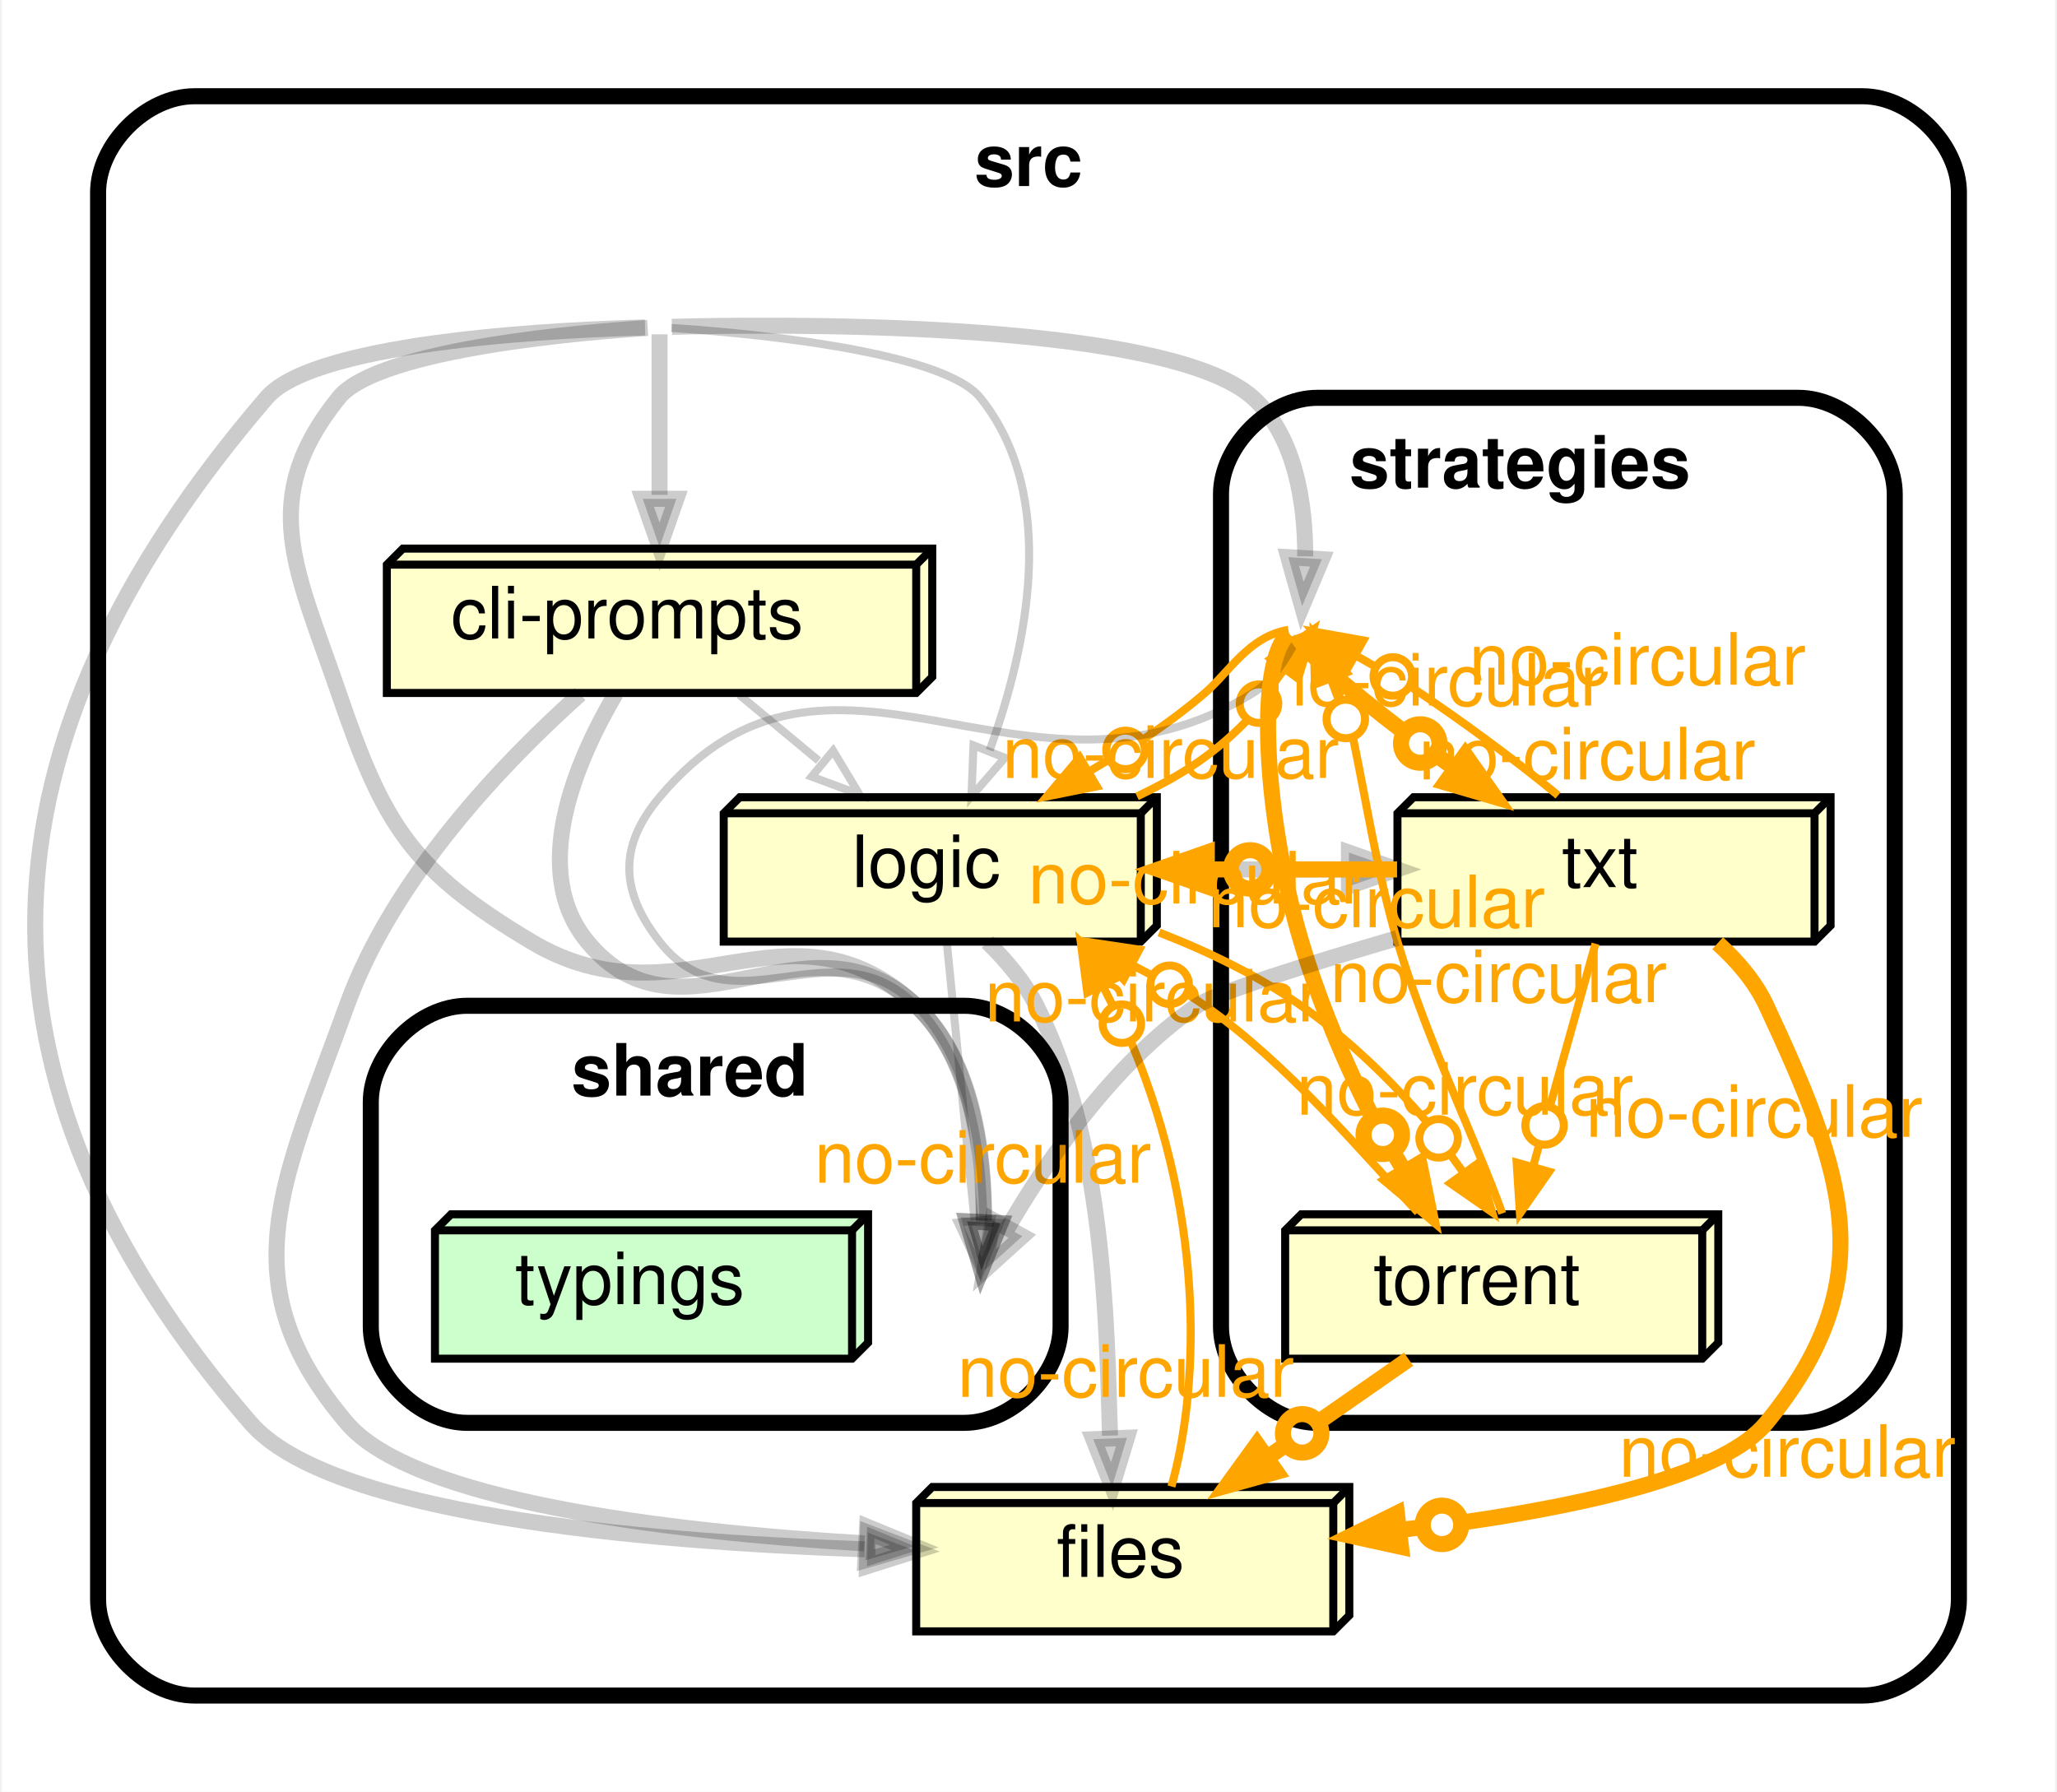
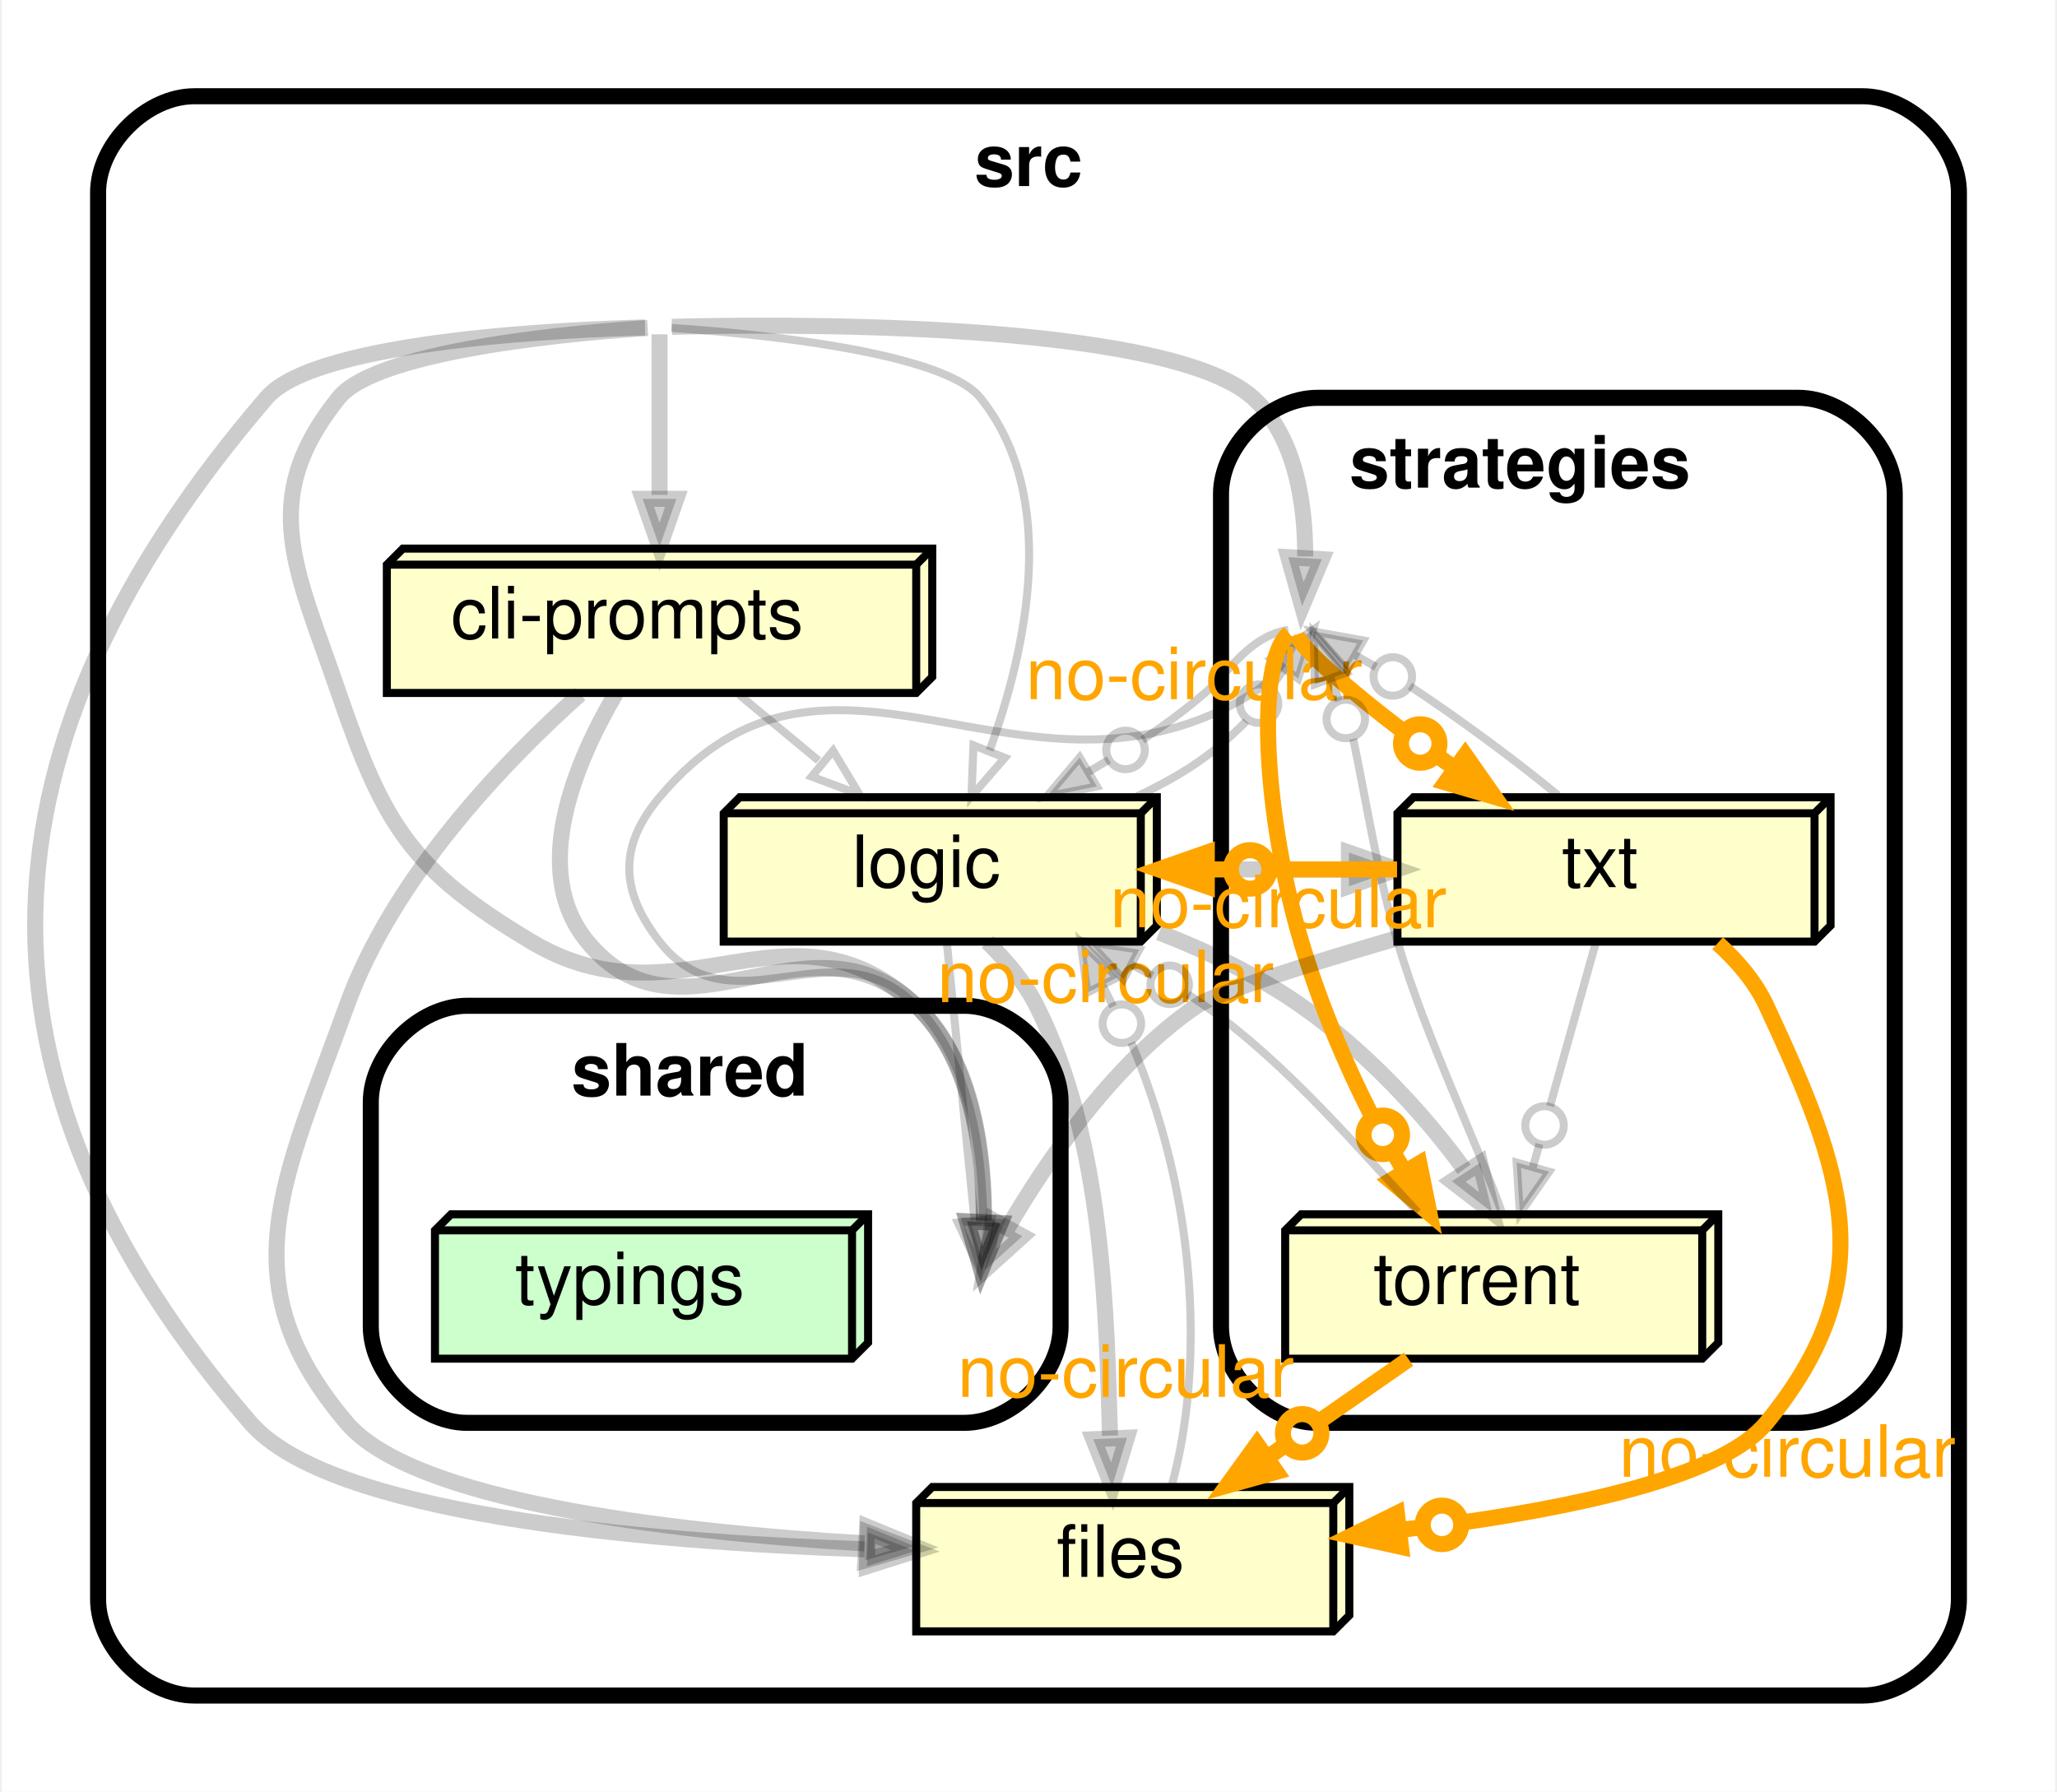
<svg xmlns="http://www.w3.org/2000/svg" xmlns:xlink="http://www.w3.org/1999/xlink" width="256pt" height="223pt" viewBox="0.00 0.00 256.00 223.40">
  <g id="graph0" class="graph" transform="scale(1 1) rotate(0) translate(4 219.4)">
    <polygon fill="white" stroke="transparent" points="-4,4 -4,-219.4 252,-219.4 252,4 -4,4" />
    <g id="clust1" class="cluster">
      <path fill="#ffffff" stroke="black" stroke-width="2" d="M20,-8C20,-8 228,-8 228,-8 234,-8 240,-14 240,-20 240,-20 240,-195.4 240,-195.4 240,-201.4 234,-207.4 228,-207.4 228,-207.4 20,-207.4 20,-207.4 14,-207.4 8,-201.4 8,-195.4 8,-195.4 8,-20 8,-20 8,-14 14,-8 20,-8" />
      <text text-anchor="middle" x="124" y="-196.2" font-family="Helvetica,sans-Serif" font-weight="bold" font-size="9.00">src</text>
    </g>
    <g id="clust2" class="cluster">
      <path fill="#ffffff" stroke="black" stroke-width="2" d="M54,-42C54,-42 116,-42 116,-42 122,-42 128,-48 128,-54 128,-54 128,-82 128,-82 128,-88 122,-94 116,-94 116,-94 54,-94 54,-94 48,-94 42,-88 42,-82 42,-82 42,-54 42,-54 42,-48 48,-42 54,-42" />
      <text text-anchor="start" x="67" y="-82.8" font-family="Helvetica,sans-Serif" font-weight="bold" font-size="9.00">shared</text>
    </g>
    <g id="clust3" class="cluster">
      <path fill="#ffffff" stroke="black" stroke-width="2" d="M160,-42C160,-42 220,-42 220,-42 226,-42 232,-48 232,-54 232,-54 232,-157.8 232,-157.8 232,-163.8 226,-169.8 220,-169.8 220,-169.8 160,-169.8 160,-169.8 154,-169.8 148,-163.8 148,-157.8 148,-157.8 148,-54 148,-54 148,-48 154,-42 160,-42" />
      <text text-anchor="start" x="164" y="-158.6" font-family="Helvetica,sans-Serif" font-weight="bold" font-size="9.00">strategies</text>
    </g>
    <g id="node2" class="node">
      <g id="a_node2">
        <a xlink:href="src/cli-prompts" xlink:title="cli-prompts">
          <polygon fill="#ffffcc" stroke="black" points="112,-151 46,-151 44,-149 44,-133 110,-133 112,-135 112,-151" />
          <polyline fill="none" stroke="black" points="110,-149 44,-149 " />
          <polyline fill="none" stroke="black" points="110,-149 110,-133 " />
          <polyline fill="none" stroke="black" points="110,-149 112,-151 " />
          <text text-anchor="start" x="52" y="-139.8" font-family="Helvetica,sans-Serif" font-size="9.00">cli-prompts</text>
        </a>
      </g>
    </g>
    <g id="edge1" class="edge">
      <path fill="none" stroke="#000000" stroke-width="2" stroke-opacity="0.2" d="M78,-177.72C78,-174.91 78,-165.85 78,-157.7" />
      <polygon fill="#000000" fill-opacity="0.2" stroke="#000000" stroke-width="2" stroke-opacity="0.2" points="80.1,-157.21 78,-151.21 75.9,-157.21 80.1,-157.21" />
    </g>
    <g id="node3" class="node">
      <g id="a_node3">
        <a xlink:href="src/logic" xlink:title="logic">
          <polygon fill="#ffffcc" stroke="black" points="140,-120 88,-120 86,-118 86,-102 138,-102 140,-104 140,-120" />
          <polyline fill="none" stroke="black" points="138,-118 86,-118 " />
          <polyline fill="none" stroke="black" points="138,-118 138,-102 " />
          <polyline fill="none" stroke="black" points="138,-118 140,-120 " />
          <text text-anchor="start" x="102" y="-108.8" font-family="Helvetica,sans-Serif" font-size="9.00">logic</text>
        </a>
      </g>
    </g>
    <g id="edge2" class="edge">
      <path fill="none" stroke="#000000" stroke-opacity="0.2" d="M79.48,-178.51C86.13,-178.09 113.01,-176.01 118,-169.8 127.87,-157.52 123.81,-138.67 119.16,-125.86" />
      <polygon fill="none" stroke="#000000" stroke-opacity="0.2" points="121.05,-124.92 116.89,-120.12 117.14,-126.47 121.05,-124.92" />
    </g>
    <g id="node4" class="node">
      <g id="a_node4">
        <a xlink:href="src/files" xlink:title="files">
          <polygon fill="#ffffcc" stroke="black" points="164,-34 112,-34 110,-32 110,-16 162,-16 164,-18 164,-34" />
          <polyline fill="none" stroke="black" points="162,-32 110,-32 " />
          <polyline fill="none" stroke="black" points="162,-32 162,-16 " />
          <polyline fill="none" stroke="black" points="162,-32 164,-34 " />
          <text text-anchor="start" x="127.5" y="-22.8" font-family="Helvetica,sans-Serif" font-size="9.00">files</text>
        </a>
      </g>
    </g>
    <g id="edge3" class="edge">
      <path fill="none" stroke="#000000" stroke-width="2" stroke-opacity="0.2" d="M76.19,-178.57C68.09,-178.37 35.31,-177.14 29,-169.8 -8.02,-126.71 -10.17,-84.96 27,-42 36.77,-30.7 74.94,-27.22 103.6,-26.23" />
      <polygon fill="#000000" fill-opacity="0.2" stroke="#000000" stroke-width="2" stroke-opacity="0.2" points="103.98,-28.32 109.92,-26.04 103.86,-24.12 103.98,-28.32" />
    </g>
    <g id="edge4" class="edge">
      <path fill="none" stroke="#000000" stroke-width="2" stroke-opacity="0.2" d="M76.52,-178.51C69.87,-178.09 42.99,-176.01 38,-169.8 27.75,-157.05 32.71,-148.48 38,-133 43.64,-116.51 47.04,-110.94 62,-102 80.57,-90.91 94.21,-108.78 110,-94 117.36,-87.11 118.53,-74.83 118.45,-67.07" />
      <polygon fill="#000000" fill-opacity="0.2" stroke="#000000" stroke-width="2" stroke-opacity="0.2" points="120.55,-66.9 118.12,-61.03 116.35,-67.13 120.55,-66.9" />
    </g>
    <g id="edge5" class="edge">
      <path fill="none" stroke="#000000" stroke-width="2" stroke-opacity="0.2" d="M79.54,-178.65C89.14,-178.91 140.86,-179.86 152,-169.8 157.45,-164.88 158.51,-156.18 158.5,-150.03" />
      <polygon fill="#000000" fill-opacity="0.2" stroke="#000000" stroke-width="2" stroke-opacity="0.2" points="160.58,-149.68 158.11,-143.82 156.39,-149.93 160.58,-149.68" />
    </g>
    <g id="edge6" class="edge">
      <path fill="none" stroke="#000000" stroke-opacity="0.2" d="M87.94,-132.77C91.01,-130.22 94.48,-127.35 97.82,-124.57" />
      <polygon fill="none" stroke="#000000" stroke-opacity="0.2" points="99.64,-125.8 102.92,-120.35 96.96,-122.57 99.64,-125.8" />
    </g>
    <g id="edge8" class="edge">
      <path fill="none" stroke="#000000" stroke-width="2" stroke-opacity="0.2" d="M68.09,-132.86C58.55,-124.33 44.76,-109.96 39,-94 31.16,-72.26 24.03,-59.61 39,-42 47.23,-32.31 78.51,-28.48 103.55,-26.97" />
      <polygon fill="#000000" fill-opacity="0.2" stroke="#000000" stroke-width="2" stroke-opacity="0.2" points="103.88,-29.05 109.76,-26.63 103.66,-24.86 103.88,-29.05" />
    </g>
    <g id="edge7" class="edge">
      <path fill="none" stroke="#000000" stroke-width="2" stroke-opacity="0.2" d="M72.54,-132.92C67.49,-124.33 61.75,-110.8 69,-102 80.8,-87.67 96.62,-106.87 110,-94 117.19,-87.08 118.44,-75.02 118.42,-67.27" />
      <polygon fill="#000000" fill-opacity="0.2" stroke="#000000" stroke-width="2" stroke-opacity="0.2" points="120.5,-66.91 118.12,-61.02 116.31,-67.11 120.5,-66.91" />
    </g>
-     <g id="edge13" class="edge">
+     <g id="edge12" class="edge">
      <path fill="none" stroke="#000000" stroke-width="2" stroke-opacity="0.2" d="M118.88,-101.95C121.18,-99.67 123.5,-96.99 125,-94 133.51,-77.08 133.73,-54.78 134.16,-40.41" />
      <polygon fill="#000000" fill-opacity="0.2" stroke="#000000" stroke-width="2" stroke-opacity="0.2" points="136.27,-40.14 134.42,-34.06 132.08,-39.96 136.27,-40.14" />
    </g>
    <g id="edge10" class="edge">
      <path fill="none" stroke="#000000" stroke-opacity="0.2" d="M113.83,-101.74C114.79,-92.13 116.36,-76.41 117.27,-67.25" />
      <polygon fill="none" stroke="#000000" stroke-opacity="0.2" points="119.37,-67.39 117.88,-61.21 115.19,-66.97 119.37,-67.39" />
    </g>
    <g id="edge11" class="edge">
-       <g id="a_edge11">
-         <a xlink:title="no-circular">
-           <path fill="none" stroke="orange" d="M137.53,-120.1C141.98,-122.23 146.54,-124.74 151.15,-129.49" />
-           <polygon fill="orange" stroke="orange" points="154.23,-137.27 159.47,-140.87 157.62,-134.79 154.23,-137.27" />
-           <polyline fill="none" stroke="orange" points="155.93,-136.03 154.16,-133.61 " />
-           <ellipse fill="none" stroke="orange" cx="152.74" cy="-131.67" rx="2.4" ry="2.4" />
-         </a>
-       </g>
-       <text text-anchor="middle" x="174.78" y="-131.43" font-family="Helvetica,sans-Serif" font-size="9.00" fill="orange">no-circular</text>
+       <path fill="none" stroke="#000000" stroke-opacity="0.2" d="M137.53,-120.1C141.98,-122.23 146.54,-124.74 151.15,-129.49" />
+       <polygon fill="#000000" fill-opacity="0.2" stroke="#000000" stroke-opacity="0.2" points="154.23,-137.27 159.47,-140.87 157.62,-134.79 154.23,-137.27" />
+       <polyline fill="none" stroke="#000000" stroke-opacity="0.2" points="155.93,-136.03 154.16,-133.61 " />
+       <ellipse fill="none" stroke="#000000" stroke-opacity="0.2" cx="152.74" cy="-131.67" rx="2.4" ry="2.4" />
    </g>
    <g id="node7" class="node">
      <g id="a_node7">
        <a xlink:href="src/strategies/torrent" xlink:title="torrent">
          <polygon fill="#ffffcc" stroke="black" points="210,-68 158,-68 156,-66 156,-50 208,-50 210,-52 210,-68" />
          <polyline fill="none" stroke="black" points="208,-66 156,-66 " />
          <polyline fill="none" stroke="black" points="208,-66 208,-50 " />
          <polyline fill="none" stroke="black" points="208,-66 210,-68 " />
          <text text-anchor="start" x="167" y="-56.8" font-family="Helvetica,sans-Serif" font-size="9.00">torrent</text>
        </a>
      </g>
    </g>
-     <g id="edge12" class="edge">
-       <g id="a_edge12">
-         <a xlink:title="no-circular">
-           <path fill="none" stroke="orange" d="M140.28,-103.14C146.47,-100.74 152.72,-97.69 158,-94 163.74,-89.98 169.19,-84.72 173.63,-79.55" />
-           <polygon fill="orange" stroke="orange" points="180,-74.33 181.82,-68.24 176.6,-71.87 180,-74.33" />
-           <polyline fill="none" stroke="orange" points="178.3,-73.1 176.54,-75.53 " />
-           <ellipse fill="none" stroke="orange" cx="175.13" cy="-77.47" rx="2.4" ry="2.4" />
-         </a>
-       </g>
-       <text text-anchor="middle" x="139.54" y="-92.05" font-family="Helvetica,sans-Serif" font-size="9.00" fill="orange">no-circular</text>
+     <g id="edge13" class="edge">
+       <path fill="none" stroke="#000000" stroke-width="2" stroke-opacity="0.2" d="M140.28,-103.14C146.47,-100.74 152.72,-97.69 158,-94 165.98,-88.42 173.39,-80.45 178.31,-73.62" />
+       <polygon fill="#000000" fill-opacity="0.2" stroke="#000000" stroke-width="2" stroke-opacity="0.2" points="180.3,-74.41 181.82,-68.24 176.78,-72.12 180.3,-74.41" />
    </g>
    <g id="node8" class="node">
      <g id="a_node8">
        <a xlink:href="src/strategies/txt" xlink:title="txt">
          <polygon fill="#ffffcc" stroke="black" points="224,-120 172,-120 170,-118 170,-102 222,-102 224,-104 224,-120" />
          <polyline fill="none" stroke="black" points="222,-118 170,-118 " />
          <polyline fill="none" stroke="black" points="222,-118 222,-102 " />
          <polyline fill="none" stroke="black" points="222,-118 224,-120 " />
          <text text-anchor="start" x="190.5" y="-108.8" font-family="Helvetica,sans-Serif" font-size="9.00">txt</text>
        </a>
      </g>
    </g>
    <g id="edge14" class="edge">
      <path fill="none" stroke="#000000" stroke-width="2" stroke-opacity="0.2" d="M140.23,-111C148.13,-111 156.02,-111 163.91,-111" />
      <polygon fill="#000000" fill-opacity="0.2" stroke="#000000" stroke-width="2" stroke-opacity="0.2" points="163.95,-113.1 169.95,-111 163.95,-108.9 163.95,-113.1" />
    </g>
    <g id="edge9" class="edge">
-       <g id="a_edge9">
-         <a xlink:title="no-circular">
-           <path fill="none" stroke="orange" d="M141.82,-34.06C145.01,-45.31 146.45,-66.41 136.82,-89.41" />
-           <polygon fill="orange" stroke="orange" points="131.33,-95.64 130.51,-101.95 135.08,-97.53 131.33,-95.64" />
-           <polyline fill="none" stroke="orange" points="133.21,-96.59 134.56,-93.91 " />
-           <ellipse fill="none" stroke="orange" cx="135.64" cy="-91.77" rx="2.4" ry="2.4" />
-         </a>
-       </g>
-       <text text-anchor="middle" x="118.3" y="-71.94" font-family="Helvetica,sans-Serif" font-size="9.00" fill="orange">no-circular</text>
+       <path fill="none" stroke="#000000" stroke-opacity="0.2" d="M141.82,-34.06C145.01,-45.31 146.45,-66.41 136.82,-89.41" />
+       <polygon fill="#000000" fill-opacity="0.2" stroke="#000000" stroke-opacity="0.2" points="131.33,-95.64 130.51,-101.95 135.08,-97.53 131.33,-95.64" />
+       <polyline fill="none" stroke="#000000" stroke-opacity="0.2" points="133.21,-96.59 134.56,-93.91 " />
+       <ellipse fill="none" stroke="#000000" stroke-opacity="0.2" cx="135.64" cy="-91.77" rx="2.4" ry="2.4" />
    </g>
    <g id="edge17" class="edge">
-       <g id="a_edge17">
-         <a xlink:title="no-circular">
-           <path fill="none" stroke="orange" d="M156.4,-140.87C151.5,-140.06 149.05,-135.63 146,-133 143.58,-130.92 140.93,-128.97 138.2,-127.15" />
-           <polygon fill="orange" stroke="orange" points="132.52,-121.35 126.28,-120.1 130.38,-124.96 132.52,-121.35" />
-           <polyline fill="none" stroke="orange" points="131.45,-123.15 134.03,-124.68 " />
-           <ellipse fill="none" stroke="orange" cx="136.1" cy="-125.9" rx="2.4" ry="2.4" />
-         </a>
-       </g>
-       <text text-anchor="middle" x="141.73" y="-122.41" font-family="Helvetica,sans-Serif" font-size="9.00" fill="orange">no-circular</text>
+       <path fill="none" stroke="#000000" stroke-opacity="0.2" d="M156.4,-140.87C151.5,-140.06 149.05,-135.63 146,-133 143.58,-130.92 140.93,-128.97 138.2,-127.15" />
+       <polygon fill="#000000" fill-opacity="0.2" stroke="#000000" stroke-opacity="0.2" points="132.52,-121.35 126.28,-120.1 130.38,-124.96 132.52,-121.35" />
+       <polyline fill="none" stroke="#000000" stroke-opacity="0.2" points="131.45,-123.15 134.03,-124.68 " />
+       <ellipse fill="none" stroke="#000000" stroke-opacity="0.2" cx="136.1" cy="-125.9" rx="2.4" ry="2.4" />
    </g>
    <g id="edge18" class="edge">
      <path fill="none" stroke="#000000" stroke-opacity="0.2" d="M157.6,-140.08C156.8,-138.37 154.84,-134.74 152,-133 123.54,-115.53 99.47,-145.57 78,-120 72.86,-113.87 73.08,-108.31 78,-102 87.02,-90.44 99.71,-104.44 110,-94 117,-86.9 118.31,-74.88 118.35,-67.2" />
      <polygon fill="none" stroke="#000000" stroke-opacity="0.2" points="120.44,-66.92 118.1,-61.01 116.24,-67.09 120.44,-66.92" />
    </g>
    <g id="edge15" class="edge">
      <g id="a_edge15">
        <a xlink:title="no-circular">
          <path fill="none" stroke="orange" stroke-width="2" d="M156.49,-140.44C152.22,-136.89 153.47,-117.24 158,-102 160.19,-94.62 163.42,-86.85 166.92,-80.03" />
          <polygon fill="orange" stroke="orange" stroke-width="2" points="172.73,-74.34 173.99,-68.11 169.12,-72.2 172.73,-74.34" />
          <polyline fill="none" stroke="orange" stroke-width="2" points="170.93,-73.27 169.4,-75.85 " />
          <ellipse fill="none" stroke="orange" stroke-width="2" cx="168.17" cy="-77.91" rx="2.4" ry="2.4" />
        </a>
      </g>
-       <text text-anchor="middle" x="182.6" y="-94.45" font-family="Helvetica,sans-Serif" font-size="9.00" fill="orange">no-circular</text>
+       <text text-anchor="middle" x="133.6" y="-94.45" font-family="Helvetica,sans-Serif" font-size="9.00" fill="orange">no-circular</text>
    </g>
    <g id="edge16" class="edge">
      <g id="a_edge16">
        <a xlink:title="no-circular">
          <path fill="none" stroke="orange" stroke-width="2" d="M157.43,-140.28C158.08,-138.47 163.8,-133.49 170.74,-128.2" />
          <polygon fill="orange" stroke="orange" stroke-width="2" points="178.45,-125.25 182.1,-120.05 176,-121.84 178.45,-125.25" />
          <polyline fill="none" stroke="orange" stroke-width="2" points="177.22,-123.55 174.79,-125.3 " />
          <ellipse fill="none" stroke="orange" stroke-width="2" cx="172.84" cy="-126.7" rx="2.4" ry="2.4" />
        </a>
      </g>
-       <text text-anchor="middle" x="193.64" y="-122.23" font-family="Helvetica,sans-Serif" font-size="9.00" fill="orange">no-circular</text>
+       <text text-anchor="middle" x="144.64" y="-132.23" font-family="Helvetica,sans-Serif" font-size="9.00" fill="orange">no-circular</text>
    </g>
    <g id="edge21" class="edge">
-       <g id="a_edge21">
-         <a xlink:title="no-circular">
-           <path fill="none" stroke="orange" d="M172.54,-68.24C165.49,-75.79 156.21,-86.86 146,-94 145.31,-94.49 144.6,-94.96 143.87,-95.42" />
-           <polygon fill="orange" stroke="orange" points="135.85,-97.29 131.52,-101.94 137.81,-101 135.85,-97.29" />
-           <polyline fill="none" stroke="orange" points="136.83,-99.14 139.48,-97.74 " />
-           <ellipse fill="none" stroke="orange" cx="141.6" cy="-96.62" rx="2.4" ry="2.4" />
-         </a>
-       </g>
-       <text text-anchor="middle" x="178.41" y="-80.42" font-family="Helvetica,sans-Serif" font-size="9.00" fill="orange">no-circular</text>
+       <path fill="none" stroke="#000000" stroke-opacity="0.2" d="M172.54,-68.24C165.49,-75.79 156.21,-86.86 146,-94 145.31,-94.49 144.6,-94.96 143.87,-95.42" />
+       <polygon fill="#000000" fill-opacity="0.2" stroke="#000000" stroke-opacity="0.2" points="135.85,-97.29 131.52,-101.94 137.81,-101 135.85,-97.29" />
+       <polyline fill="none" stroke="#000000" stroke-opacity="0.2" points="136.83,-99.14 139.48,-97.74 " />
+       <ellipse fill="none" stroke="#000000" stroke-opacity="0.2" cx="141.6" cy="-96.62" rx="2.4" ry="2.4" />
    </g>
    <g id="edge20" class="edge">
      <g id="a_edge20">
        <a xlink:title="no-circular">
          <path fill="none" stroke="orange" stroke-width="2" d="M171.39,-49.93C168.04,-47.59 164.26,-44.96 160.46,-42.32" />
          <polygon fill="orange" stroke="orange" stroke-width="2" points="154.89,-35.89 148.76,-34.18 152.49,-39.33 154.89,-35.89" />
          <polyline fill="none" stroke="orange" stroke-width="2" points="153.69,-37.61 156.15,-39.32 " />
          <ellipse fill="none" stroke="orange" stroke-width="2" cx="158.12" cy="-40.69" rx="2.4" ry="2.4" />
        </a>
      </g>
      <text text-anchor="middle" x="136.13" y="-45.24" font-family="Helvetica,sans-Serif" font-size="9.00" fill="orange">no-circular</text>
    </g>
    <g id="edge19" class="edge">
-       <g id="a_edge19">
-         <a xlink:title="no-circular">
-           <path fill="none" stroke="orange" d="M183.06,-68.11C180.16,-76.39 173.65,-89.73 170,-102 167.56,-110.21 166.07,-119.71 164.49,-127.27" />
-           <polygon fill="orange" stroke="orange" points="159.7,-134.08 159.56,-140.44 163.63,-135.55 159.7,-134.08" />
-           <polyline fill="none" stroke="orange" points="161.67,-134.82 162.72,-132.01 " />
-           <ellipse fill="none" stroke="orange" cx="163.56" cy="-129.76" rx="2.4" ry="2.4" />
-         </a>
-       </g>
-       <text text-anchor="middle" x="144.95" y="-106.75" font-family="Helvetica,sans-Serif" font-size="9.00" fill="orange">no-circular</text>
+       <path fill="none" stroke="#000000" stroke-opacity="0.2" d="M183.06,-68.11C180.16,-76.39 173.65,-89.73 170,-102 167.56,-110.21 166.07,-119.71 164.49,-127.27" />
+       <polygon fill="#000000" fill-opacity="0.2" stroke="#000000" stroke-opacity="0.2" points="159.7,-134.08 159.56,-140.44 163.63,-135.55 159.7,-134.08" />
+       <polyline fill="none" stroke="#000000" stroke-opacity="0.2" points="161.67,-134.82 162.72,-132.01 " />
+       <ellipse fill="none" stroke="#000000" stroke-opacity="0.2" cx="163.56" cy="-129.76" rx="2.4" ry="2.4" />
    </g>
    <g id="edge23" class="edge">
      <g id="a_edge23">
        <a xlink:title="no-circular">
          <path fill="none" stroke="orange" stroke-width="2" d="M169.95,-111C164.69,-111 159.42,-111 154.16,-111" />
          <polygon fill="orange" stroke="orange" stroke-width="2" points="146.23,-108.9 140.23,-111 146.23,-113.1 146.23,-108.9" />
          <polyline fill="none" stroke="orange" stroke-width="2" points="146.23,-111 149.23,-111 " />
          <ellipse fill="none" stroke="orange" stroke-width="2" cx="151.63" cy="-111" rx="2.4" ry="2.4" />
        </a>
      </g>
-       <text text-anchor="middle" x="167.4" y="-103.8" font-family="Helvetica,sans-Serif" font-size="9.00" fill="orange">no-circular</text>
+       <text text-anchor="middle" x="155.15" y="-103.8" font-family="Helvetica,sans-Serif" font-size="9.00" fill="orange">no-circular</text>
    </g>
    <g id="edge25" class="edge">
      <g id="a_edge25">
        <a xlink:title="no-circular">
          <path fill="none" stroke="orange" stroke-width="2" d="M209.92,-101.8C212.38,-99.59 214.62,-96.97 216,-94 225.75,-73.05 230.63,-59.89 216,-42 210.96,-35.84 194.82,-32 178.43,-29.63" />
          <polygon fill="orange" stroke="orange" stroke-width="2" points="170.44,-26.54 164.23,-27.9 169.93,-30.71 170.44,-26.54" />
          <polyline fill="none" stroke="orange" stroke-width="2" points="170.18,-28.63 173.16,-28.99 " />
          <ellipse fill="none" stroke="orange" stroke-width="2" cx="175.55" cy="-29.28" rx="2.4" ry="2.4" />
        </a>
      </g>
      <text text-anchor="middle" x="218.6" y="-35.27" font-family="Helvetica,sans-Serif" font-size="9.00" fill="orange">no-circular</text>
    </g>
    <g id="edge26" class="edge">
      <path fill="none" stroke="#000000" stroke-width="2" stroke-opacity="0.2" d="M169.97,-102.43C158.53,-99.09 147.3,-95.57 145,-94 134.32,-86.71 125.83,-73.93 121.39,-66.29" />
      <polygon fill="#000000" fill-opacity="0.2" stroke="#000000" stroke-width="2" stroke-opacity="0.2" points="123.23,-65.27 118.51,-61.01 119.55,-67.29 123.23,-65.27" />
    </g>
    <g id="edge22" class="edge">
-       <g id="a_edge22">
-         <a xlink:title="no-circular">
-           <path fill="none" stroke="orange" d="M190.03,-120.23C184.83,-124.53 177.77,-129.74 171.54,-133.86" />
-           <polygon fill="orange" stroke="orange" points="163.68,-135.89 159.49,-140.67 165.75,-139.55 163.68,-135.89" />
-           <polyline fill="none" stroke="orange" points="164.72,-137.72 167.33,-136.24 " />
-           <ellipse fill="none" stroke="orange" cx="169.42" cy="-135.06" rx="2.4" ry="2.4" />
-         </a>
-       </g>
-       <text text-anchor="middle" x="199.92" y="-134.03" font-family="Helvetica,sans-Serif" font-size="9.00" fill="orange">no-circular</text>
+       <path fill="none" stroke="#000000" stroke-opacity="0.2" d="M190.03,-120.23C184.83,-124.53 177.77,-129.74 171.54,-133.86" />
+       <polygon fill="#000000" fill-opacity="0.2" stroke="#000000" stroke-opacity="0.2" points="163.68,-135.89 159.49,-140.67 165.75,-139.55 163.68,-135.89" />
+       <polyline fill="none" stroke="#000000" stroke-opacity="0.2" points="164.72,-137.72 167.33,-136.24 " />
+       <ellipse fill="none" stroke="#000000" stroke-opacity="0.2" cx="169.42" cy="-135.06" rx="2.4" ry="2.4" />
    </g>
    <g id="edge24" class="edge">
-       <g id="a_edge24">
-         <a xlink:title="no-circular">
-           <path fill="none" stroke="orange" d="M194.69,-101.74C193.14,-96.21 191.02,-88.65 189.02,-81.49" />
-           <polygon fill="orange" stroke="orange" points="188.91,-73.31 185.27,-68.1 184.86,-74.45 188.91,-73.31" />
-           <polyline fill="none" stroke="orange" points="186.89,-73.88 187.7,-76.77 " />
-           <ellipse fill="none" stroke="orange" cx="188.34" cy="-79.08" rx="2.4" ry="2.4" />
-         </a>
-       </g>
-       <text text-anchor="middle" x="214.46" y="-77.66" font-family="Helvetica,sans-Serif" font-size="9.00" fill="orange">no-circular</text>
+       <path fill="none" stroke="#000000" stroke-opacity="0.2" d="M194.69,-101.74C193.14,-96.21 191.02,-88.65 189.02,-81.49" />
+       <polygon fill="#000000" fill-opacity="0.2" stroke="#000000" stroke-opacity="0.2" points="188.91,-73.31 185.27,-68.1 184.86,-74.45 188.91,-73.31" />
+       <polyline fill="none" stroke="#000000" stroke-opacity="0.2" points="186.89,-73.88 187.7,-76.77 " />
+       <ellipse fill="none" stroke="#000000" stroke-opacity="0.2" cx="188.34" cy="-79.08" rx="2.4" ry="2.4" />
    </g>
    <g id="node9" class="node">
      <g id="a_node9">
        <a xlink:href="src/shared/typings" xlink:title="typings">
          <polygon fill="#ccffcc" stroke="black" points="104,-68 52,-68 50,-66 50,-50 102,-50 104,-52 104,-68" />
          <polyline fill="none" stroke="black" points="102,-66 50,-66 " />
          <polyline fill="none" stroke="black" points="102,-66 102,-50 " />
          <polyline fill="none" stroke="black" points="102,-66 104,-68 " />
          <text text-anchor="start" x="60" y="-56.8" font-family="Helvetica,sans-Serif" font-size="9.00">typings</text>
        </a>
      </g>
    </g>
  </g>
</svg>
